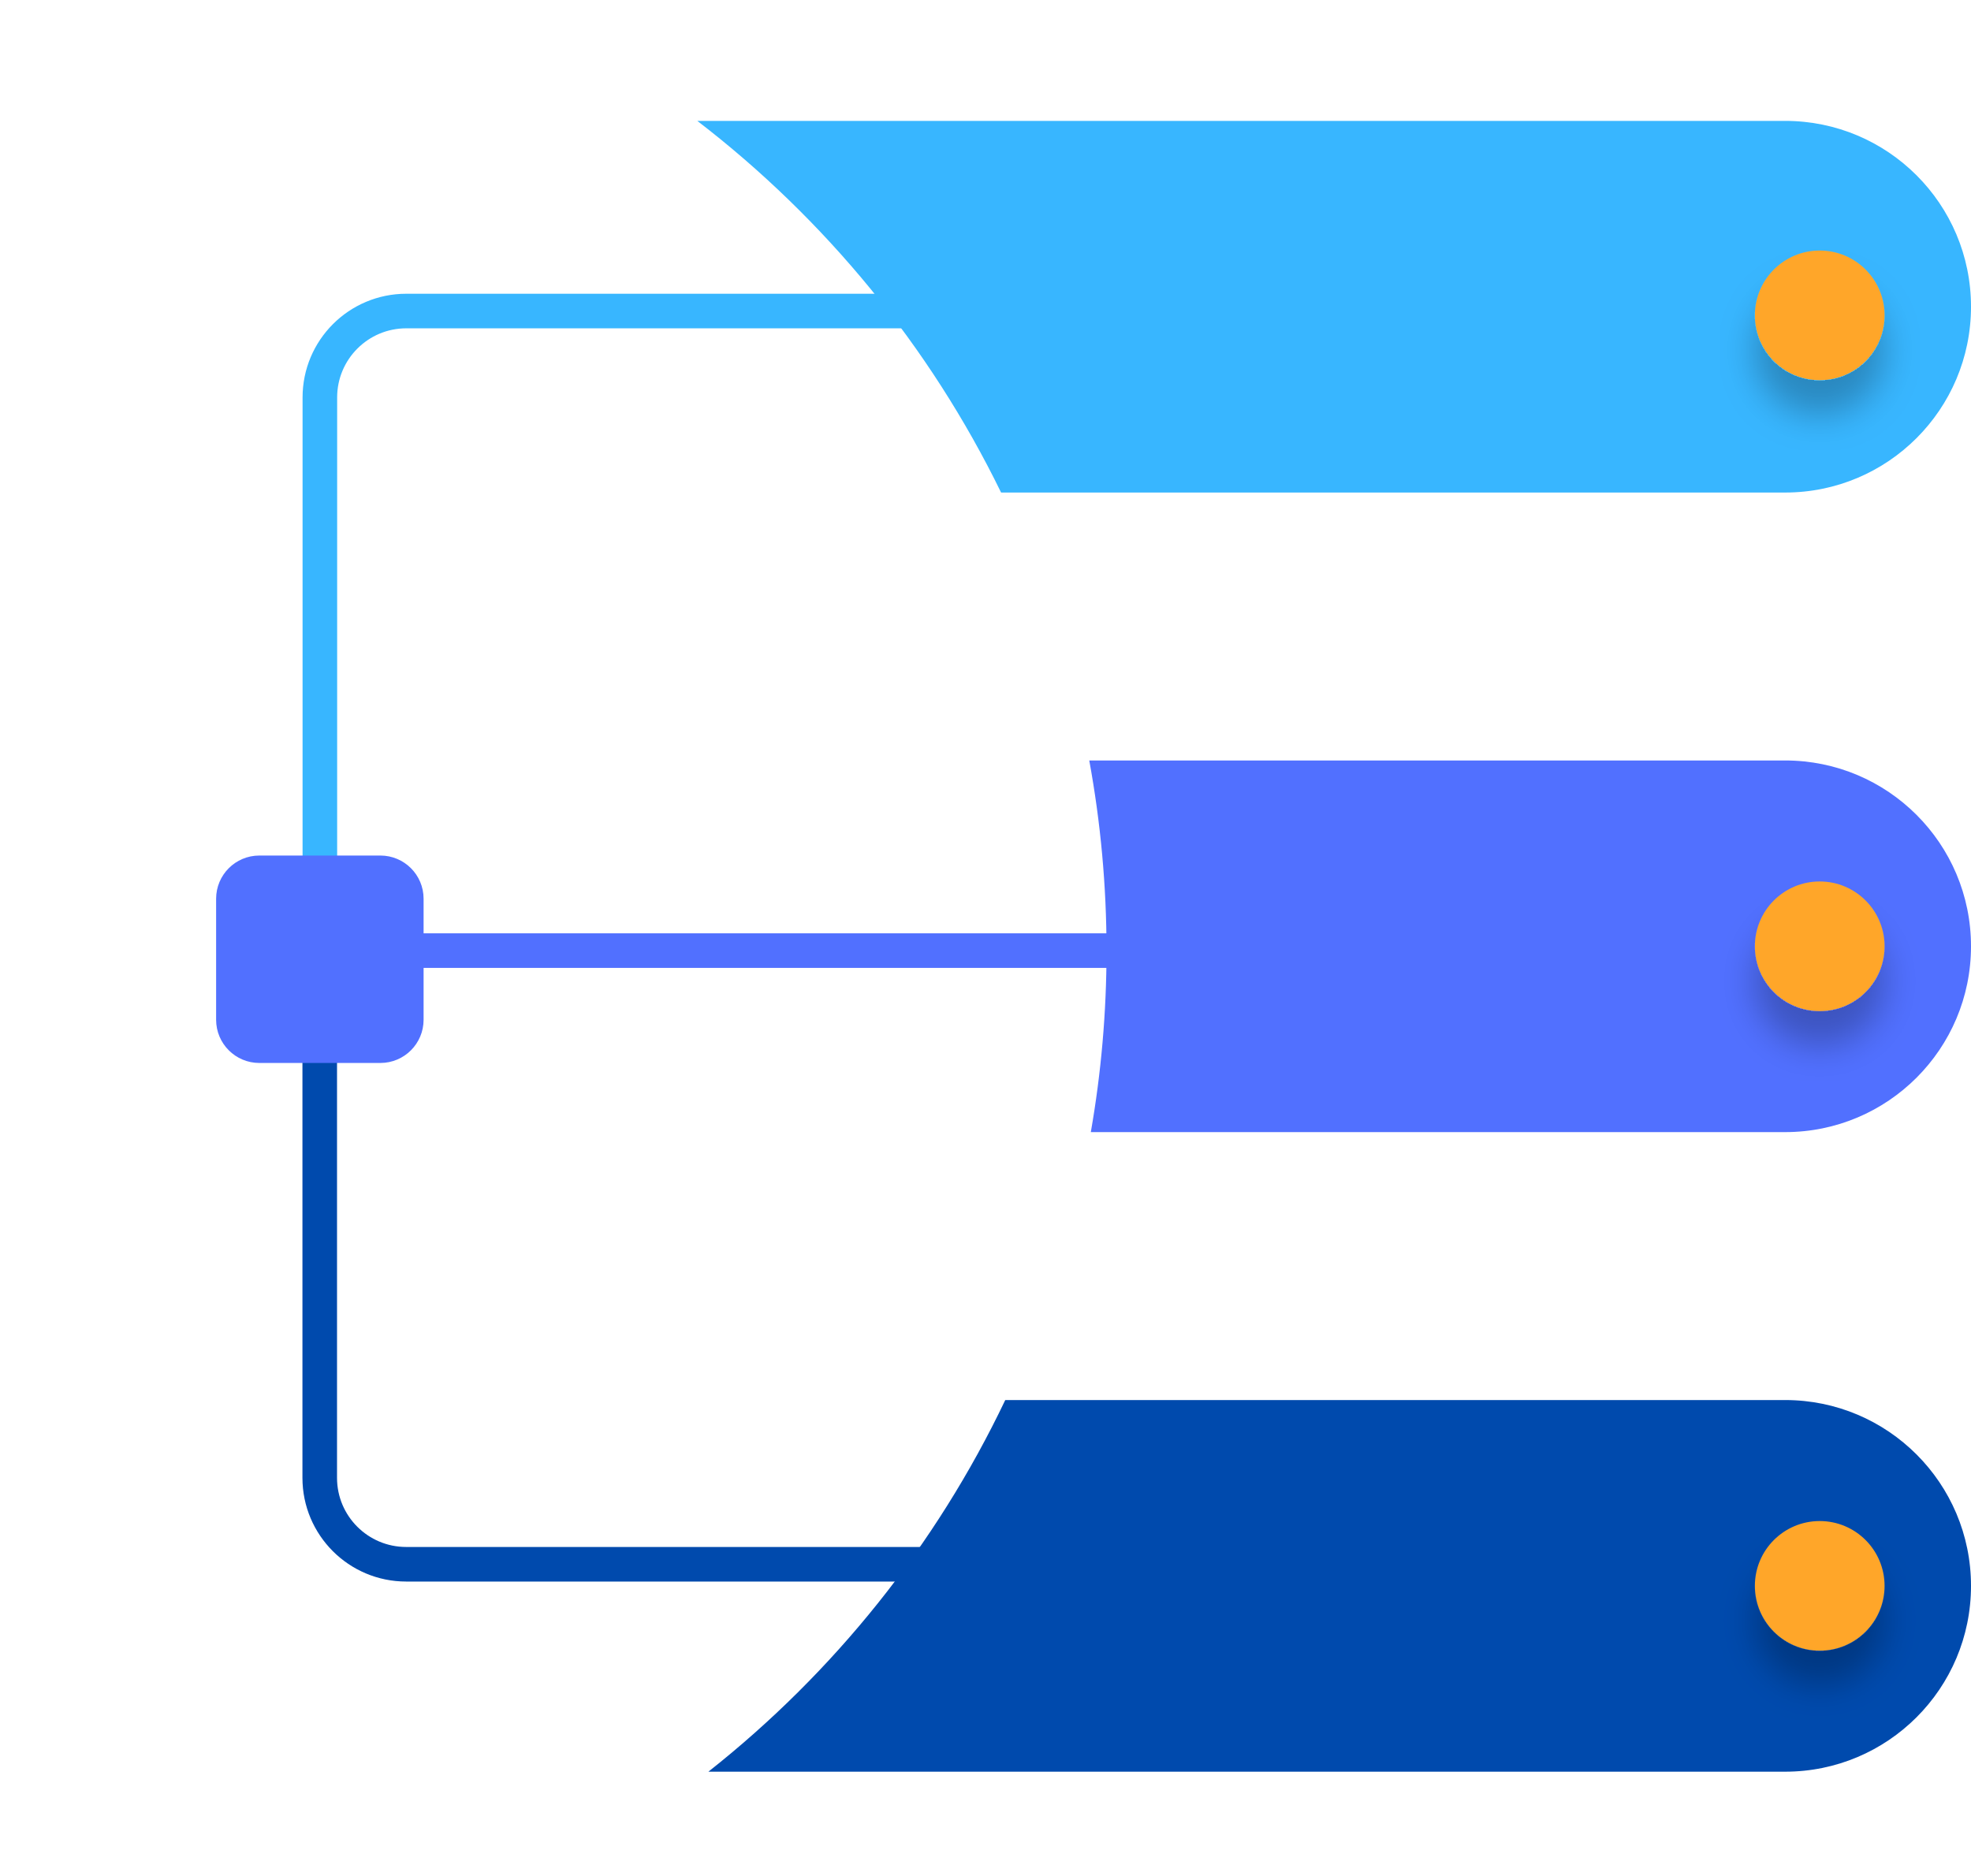
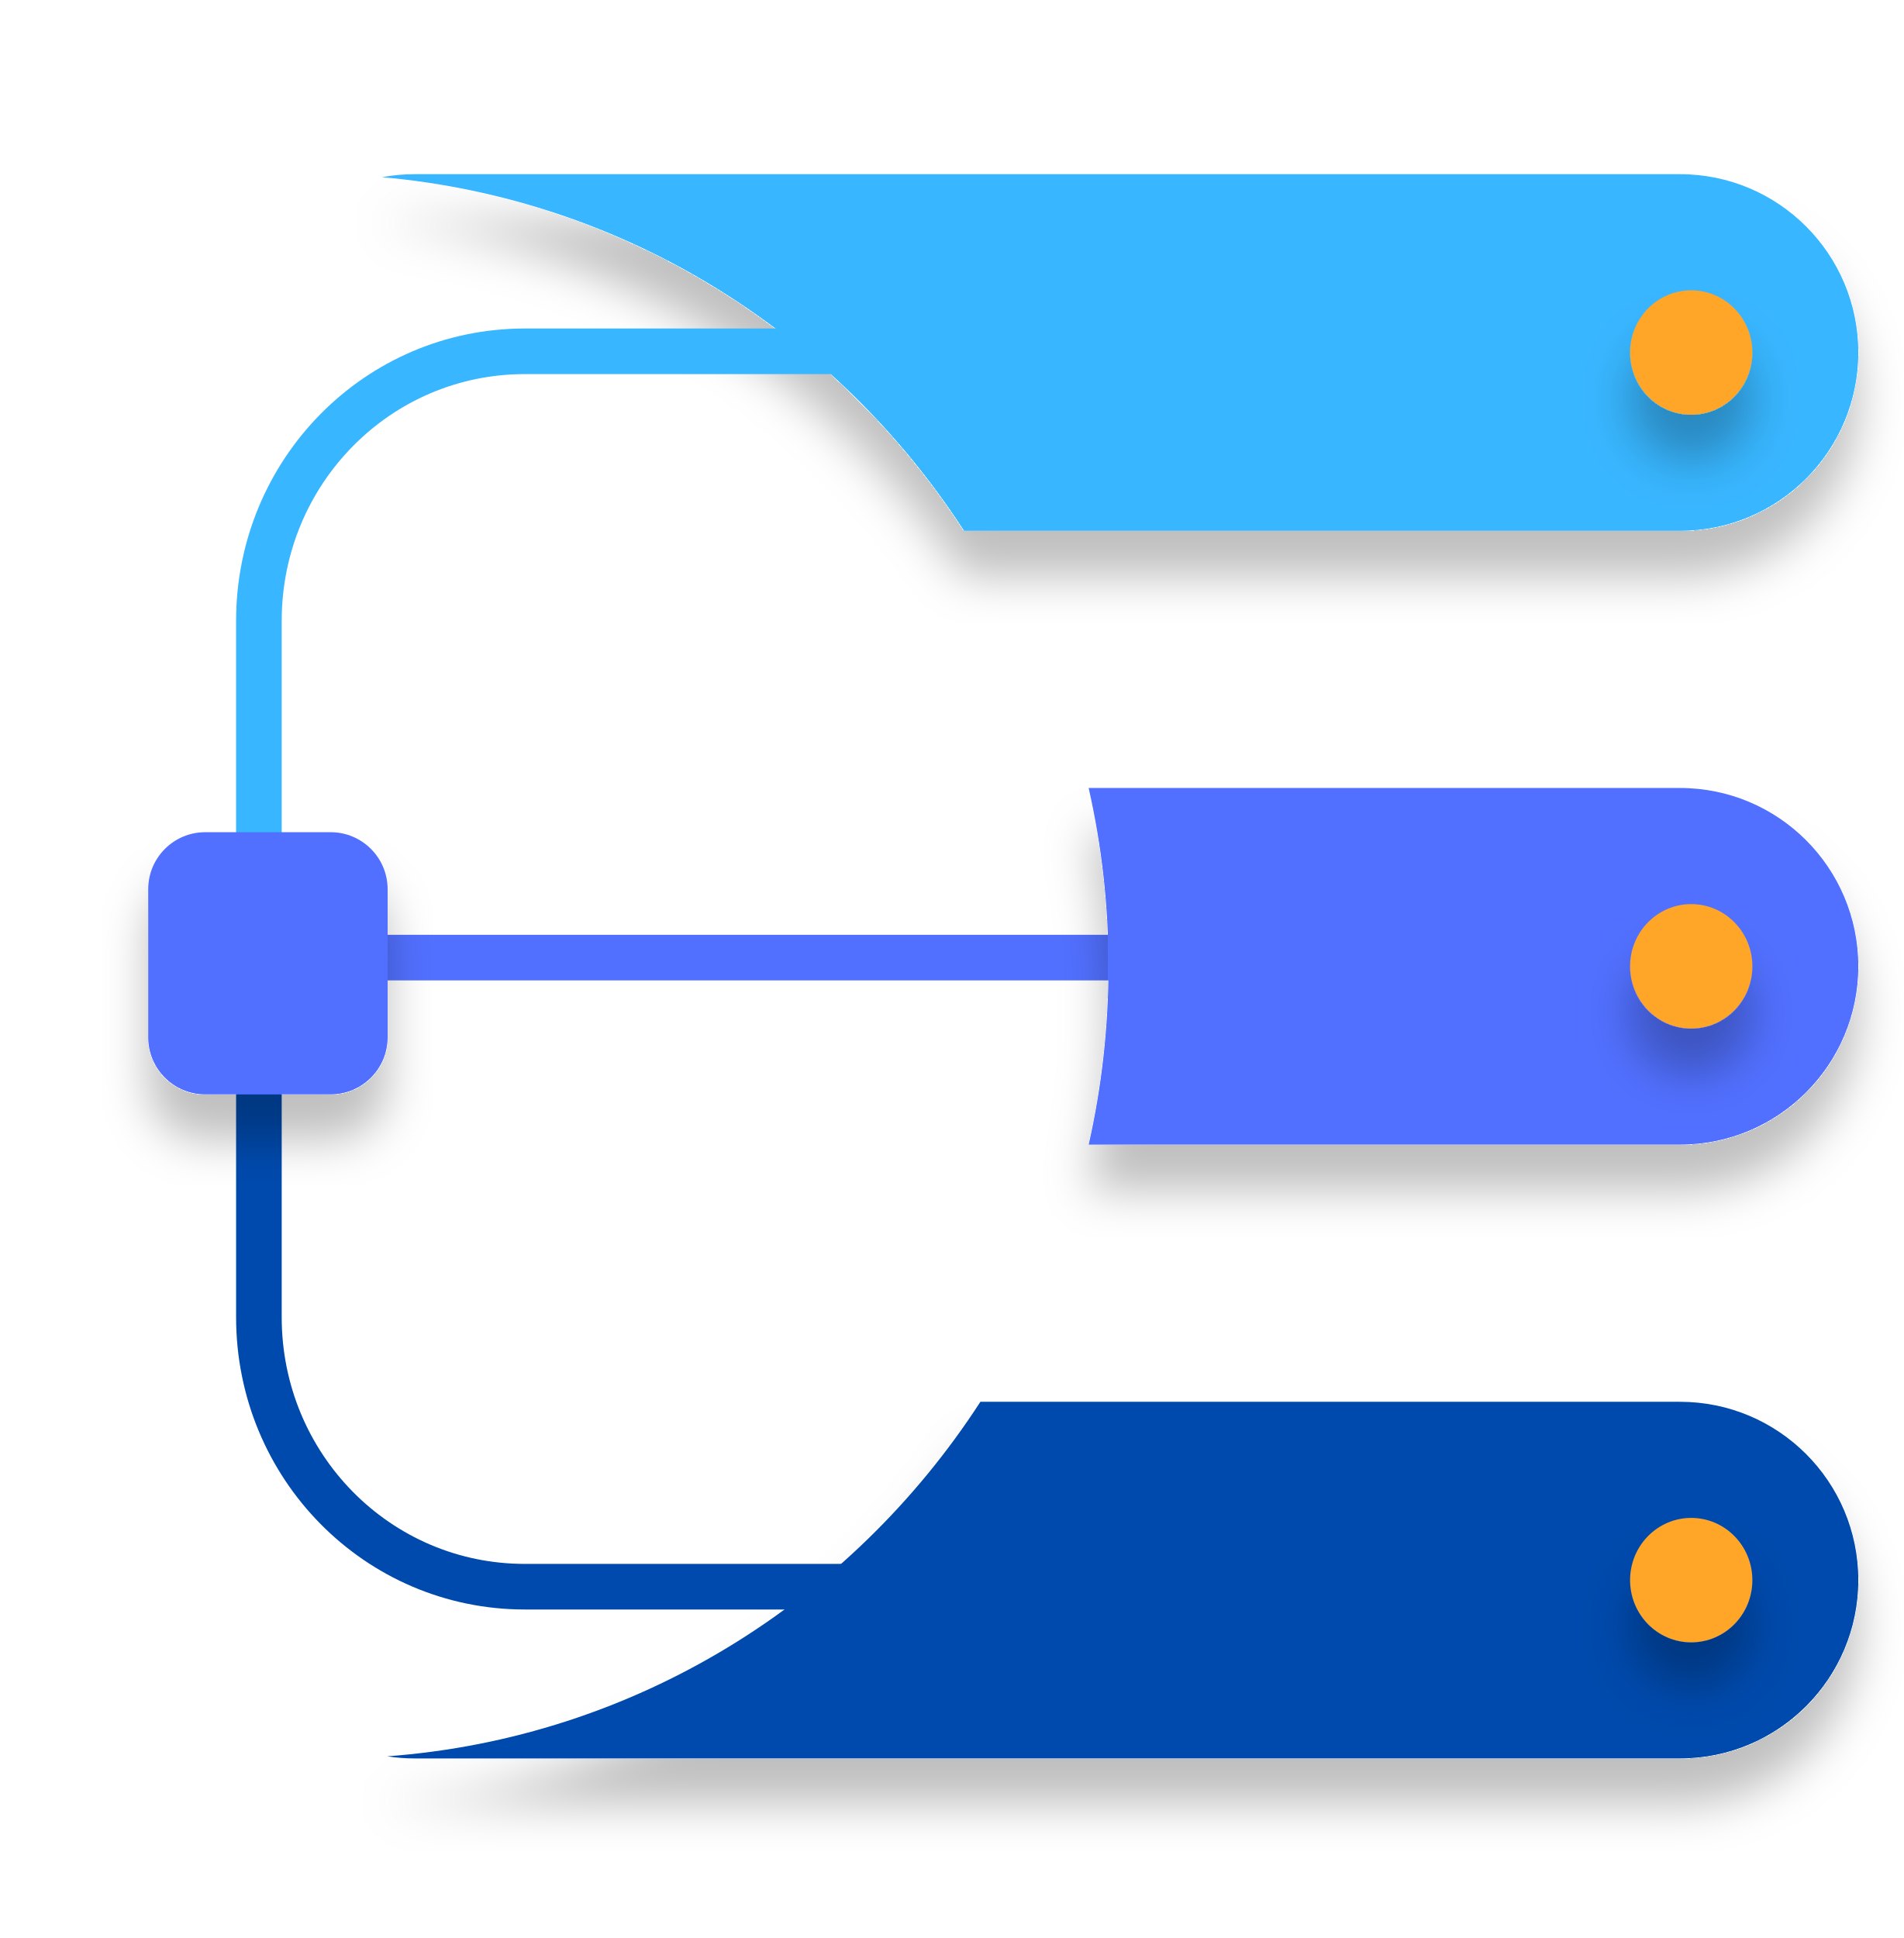
- <svg xmlns="http://www.w3.org/2000/svg" width="228" height="217" viewBox="0 0 228 217" fill="none">
-   <path d="M37 109.987L37 45.987C37 40.464 41.477 35.987 47 35.987L73 35.987L109 35.987" stroke="#38B6FF" stroke-width="4" />
-   <path d="M36.986 106.987L36.986 170.987C36.986 176.509 41.463 180.987 46.986 180.987L72.986 180.987L108.986 180.987" stroke="#004AAD" stroke-width="4" />
-   <path d="M206.5 161.987C218.374 161.987 228 171.613 228 183.487C228 195.361 218.374 204.987 206.5 204.987H81.945C96.442 193.534 108.255 178.836 116.286 161.987H206.5Z" fill="#004AAD" />
-   <line x1="47" y1="109.987" x2="142" y2="109.987" stroke="#5170FF" stroke-width="4" />
-   <path d="M206.5 87.987C218.374 87.987 228 97.612 228 109.487C228 121.361 218.374 130.987 206.5 130.987H126.183C127.376 124.166 128 117.149 128 109.987C128 102.474 127.313 95.121 126.003 87.987H206.5Z" fill="#5170FF" />
-   <path d="M206.5 13.987C218.374 13.987 228 23.613 228 35.487C228 47.361 218.374 56.987 206.5 56.987H115.804C107.545 40.064 95.456 25.354 80.664 13.987H206.5Z" fill="#38B6FF" />
-   <g filter="url(#filter0_d_7_6)">
-     <circle cx="210.5" cy="109.487" r="7.5" fill="#FFA629" />
+ <svg xmlns="http://www.w3.org/2000/svg" width="167" height="170" viewBox="0 0 167 170" fill="none">
+   <path d="M32 84H109" stroke="#5170FF" stroke-width="4" />
+   <g filter="url(#filter0_d_11_2)">
+     <path d="M147.356 15.279C155.996 15.279 163 22.283 163 30.923C163 39.562 155.996 46.566 147.356 46.566H84.564C73.386 29.311 54.851 17.428 33.504 15.543C34.435 15.37 35.395 15.279 36.376 15.279H147.356Z" fill="#38B6FF" />
  </g>
-   <g filter="url(#filter1_d_7_6)">
-     <circle cx="210.5" cy="183.487" r="7.5" fill="#FFA629" />
+   <g filter="url(#filter1_d_11_2)">
+     <path d="M147.356 69.121C155.996 69.121 163 76.125 163 84.765C163 93.404 155.996 100.408 147.356 100.408H95.49C96.627 95.38 97.228 90.144 97.228 84.765C97.228 79.385 96.627 74.149 95.49 69.121H147.356Z" fill="#5170FF" />
  </g>
-   <g filter="url(#filter2_d_7_6)">
-     <circle cx="210.5" cy="36.487" r="7.5" fill="#FFA629" />
+   <g filter="url(#filter2_d_11_2)">
+     <path d="M147.356 122.964C155.996 122.964 163 129.967 163 138.606C163 147.246 155.996 154.25 147.356 154.25H36.376C35.555 154.25 34.749 154.185 33.963 154.063C55.718 152.458 74.647 140.48 85.995 122.964H147.356Z" fill="#004AAD" />
  </g>
-   <rect x="25" y="98.987" width="24" height="24" rx="5" fill="#5170FF" />
+   <path d="M22.709 83.202L22.709 54.462C22.709 41.375 33.125 30.816 46.034 30.816L91.34 30.816" stroke="#38B6FF" stroke-width="4" />
+   <path d="M22.709 86.798L22.709 115.538C22.709 128.625 33.125 139.184 46.034 139.184L91.34 139.184" stroke="#004AAD" stroke-width="4" />
+   <g filter="url(#filter3_d_11_2)">
+     <ellipse cx="148.344" cy="84.765" rx="5.362" ry="5.457" fill="#FFA629" />
+   </g>
+   <g filter="url(#filter4_d_11_2)">
+     <ellipse cx="148.344" cy="138.607" rx="5.362" ry="5.457" fill="#FFA629" />
+   </g>
+   <g filter="url(#filter5_d_11_2)">
+     <ellipse cx="148.344" cy="30.923" rx="5.362" ry="5.457" fill="#FFA629" />
+   </g>
+   <g filter="url(#filter6_d_11_2)">
+     <rect x="13" y="73" width="21" height="23" rx="5" fill="#5170FF" />
+   </g>
  <defs>
-     <filter id="filter0_d_7_6" x="199" y="101.987" width="23" height="23" filterUnits="userSpaceOnUse" color-interpolation-filters="sRGB">
+     <filter id="filter0_d_11_2" x="29.504" y="15.279" width="137.496" height="39.287" filterUnits="userSpaceOnUse" color-interpolation-filters="sRGB">
      <feFlood flood-opacity="0" result="BackgroundImageFix" />
      <feColorMatrix in="SourceAlpha" type="matrix" values="0 0 0 0 0 0 0 0 0 0 0 0 0 0 0 0 0 0 127 0" result="hardAlpha" />
      <feOffset dy="4" />
      <feGaussianBlur stdDeviation="2" />
      <feComposite in2="hardAlpha" operator="out" />
      <feColorMatrix type="matrix" values="0 0 0 0 0 0 0 0 0 0 0 0 0 0 0 0 0 0 0.25 0" />
-       <feBlend mode="normal" in2="BackgroundImageFix" result="effect1_dropShadow_7_6" />
-       <feBlend mode="normal" in="SourceGraphic" in2="effect1_dropShadow_7_6" result="shape" />
+       <feBlend mode="normal" in2="BackgroundImageFix" result="effect1_dropShadow_11_2" />
+       <feBlend mode="normal" in="SourceGraphic" in2="effect1_dropShadow_11_2" result="shape" />
    </filter>
-     <filter id="filter1_d_7_6" x="199" y="175.987" width="23" height="23" filterUnits="userSpaceOnUse" color-interpolation-filters="sRGB">
+     <filter id="filter1_d_11_2" x="91.49" y="69.121" width="75.51" height="39.287" filterUnits="userSpaceOnUse" color-interpolation-filters="sRGB">
      <feFlood flood-opacity="0" result="BackgroundImageFix" />
      <feColorMatrix in="SourceAlpha" type="matrix" values="0 0 0 0 0 0 0 0 0 0 0 0 0 0 0 0 0 0 127 0" result="hardAlpha" />
      <feOffset dy="4" />
      <feGaussianBlur stdDeviation="2" />
      <feComposite in2="hardAlpha" operator="out" />
      <feColorMatrix type="matrix" values="0 0 0 0 0 0 0 0 0 0 0 0 0 0 0 0 0 0 0.25 0" />
-       <feBlend mode="normal" in2="BackgroundImageFix" result="effect1_dropShadow_7_6" />
-       <feBlend mode="normal" in="SourceGraphic" in2="effect1_dropShadow_7_6" result="shape" />
+       <feBlend mode="normal" in2="BackgroundImageFix" result="effect1_dropShadow_11_2" />
+       <feBlend mode="normal" in="SourceGraphic" in2="effect1_dropShadow_11_2" result="shape" />
    </filter>
-     <filter id="filter2_d_7_6" x="199" y="28.987" width="23" height="23" filterUnits="userSpaceOnUse" color-interpolation-filters="sRGB">
+     <filter id="filter2_d_11_2" x="29.963" y="122.964" width="137.037" height="39.286" filterUnits="userSpaceOnUse" color-interpolation-filters="sRGB">
      <feFlood flood-opacity="0" result="BackgroundImageFix" />
      <feColorMatrix in="SourceAlpha" type="matrix" values="0 0 0 0 0 0 0 0 0 0 0 0 0 0 0 0 0 0 127 0" result="hardAlpha" />
      <feOffset dy="4" />
      <feGaussianBlur stdDeviation="2" />
      <feComposite in2="hardAlpha" operator="out" />
      <feColorMatrix type="matrix" values="0 0 0 0 0 0 0 0 0 0 0 0 0 0 0 0 0 0 0.25 0" />
-       <feBlend mode="normal" in2="BackgroundImageFix" result="effect1_dropShadow_7_6" />
-       <feBlend mode="normal" in="SourceGraphic" in2="effect1_dropShadow_7_6" result="shape" />
+       <feBlend mode="normal" in2="BackgroundImageFix" result="effect1_dropShadow_11_2" />
+       <feBlend mode="normal" in="SourceGraphic" in2="effect1_dropShadow_11_2" result="shape" />
+     </filter>
+     <filter id="filter3_d_11_2" x="138.982" y="79.308" width="18.724" height="18.914" filterUnits="userSpaceOnUse" color-interpolation-filters="sRGB">
+       <feFlood flood-opacity="0" result="BackgroundImageFix" />
+       <feColorMatrix in="SourceAlpha" type="matrix" values="0 0 0 0 0 0 0 0 0 0 0 0 0 0 0 0 0 0 127 0" result="hardAlpha" />
+       <feOffset dy="4" />
+       <feGaussianBlur stdDeviation="2" />
+       <feComposite in2="hardAlpha" operator="out" />
+       <feColorMatrix type="matrix" values="0 0 0 0 0 0 0 0 0 0 0 0 0 0 0 0 0 0 0.25 0" />
+       <feBlend mode="normal" in2="BackgroundImageFix" result="effect1_dropShadow_11_2" />
+       <feBlend mode="normal" in="SourceGraphic" in2="effect1_dropShadow_11_2" result="shape" />
+     </filter>
+     <filter id="filter4_d_11_2" x="138.982" y="133.15" width="18.724" height="18.914" filterUnits="userSpaceOnUse" color-interpolation-filters="sRGB">
+       <feFlood flood-opacity="0" result="BackgroundImageFix" />
+       <feColorMatrix in="SourceAlpha" type="matrix" values="0 0 0 0 0 0 0 0 0 0 0 0 0 0 0 0 0 0 127 0" result="hardAlpha" />
+       <feOffset dy="4" />
+       <feGaussianBlur stdDeviation="2" />
+       <feComposite in2="hardAlpha" operator="out" />
+       <feColorMatrix type="matrix" values="0 0 0 0 0 0 0 0 0 0 0 0 0 0 0 0 0 0 0.25 0" />
+       <feBlend mode="normal" in2="BackgroundImageFix" result="effect1_dropShadow_11_2" />
+       <feBlend mode="normal" in="SourceGraphic" in2="effect1_dropShadow_11_2" result="shape" />
+     </filter>
+     <filter id="filter5_d_11_2" x="138.982" y="25.466" width="18.724" height="18.914" filterUnits="userSpaceOnUse" color-interpolation-filters="sRGB">
+       <feFlood flood-opacity="0" result="BackgroundImageFix" />
+       <feColorMatrix in="SourceAlpha" type="matrix" values="0 0 0 0 0 0 0 0 0 0 0 0 0 0 0 0 0 0 127 0" result="hardAlpha" />
+       <feOffset dy="4" />
+       <feGaussianBlur stdDeviation="2" />
+       <feComposite in2="hardAlpha" operator="out" />
+       <feColorMatrix type="matrix" values="0 0 0 0 0 0 0 0 0 0 0 0 0 0 0 0 0 0 0.25 0" />
+       <feBlend mode="normal" in2="BackgroundImageFix" result="effect1_dropShadow_11_2" />
+       <feBlend mode="normal" in="SourceGraphic" in2="effect1_dropShadow_11_2" result="shape" />
+     </filter>
+     <filter id="filter6_d_11_2" x="9" y="73" width="29" height="31" filterUnits="userSpaceOnUse" color-interpolation-filters="sRGB">
+       <feFlood flood-opacity="0" result="BackgroundImageFix" />
+       <feColorMatrix in="SourceAlpha" type="matrix" values="0 0 0 0 0 0 0 0 0 0 0 0 0 0 0 0 0 0 127 0" result="hardAlpha" />
+       <feOffset dy="4" />
+       <feGaussianBlur stdDeviation="2" />
+       <feComposite in2="hardAlpha" operator="out" />
+       <feColorMatrix type="matrix" values="0 0 0 0 0 0 0 0 0 0 0 0 0 0 0 0 0 0 0.25 0" />
+       <feBlend mode="normal" in2="BackgroundImageFix" result="effect1_dropShadow_11_2" />
+       <feBlend mode="normal" in="SourceGraphic" in2="effect1_dropShadow_11_2" result="shape" />
    </filter>
  </defs>
</svg>
